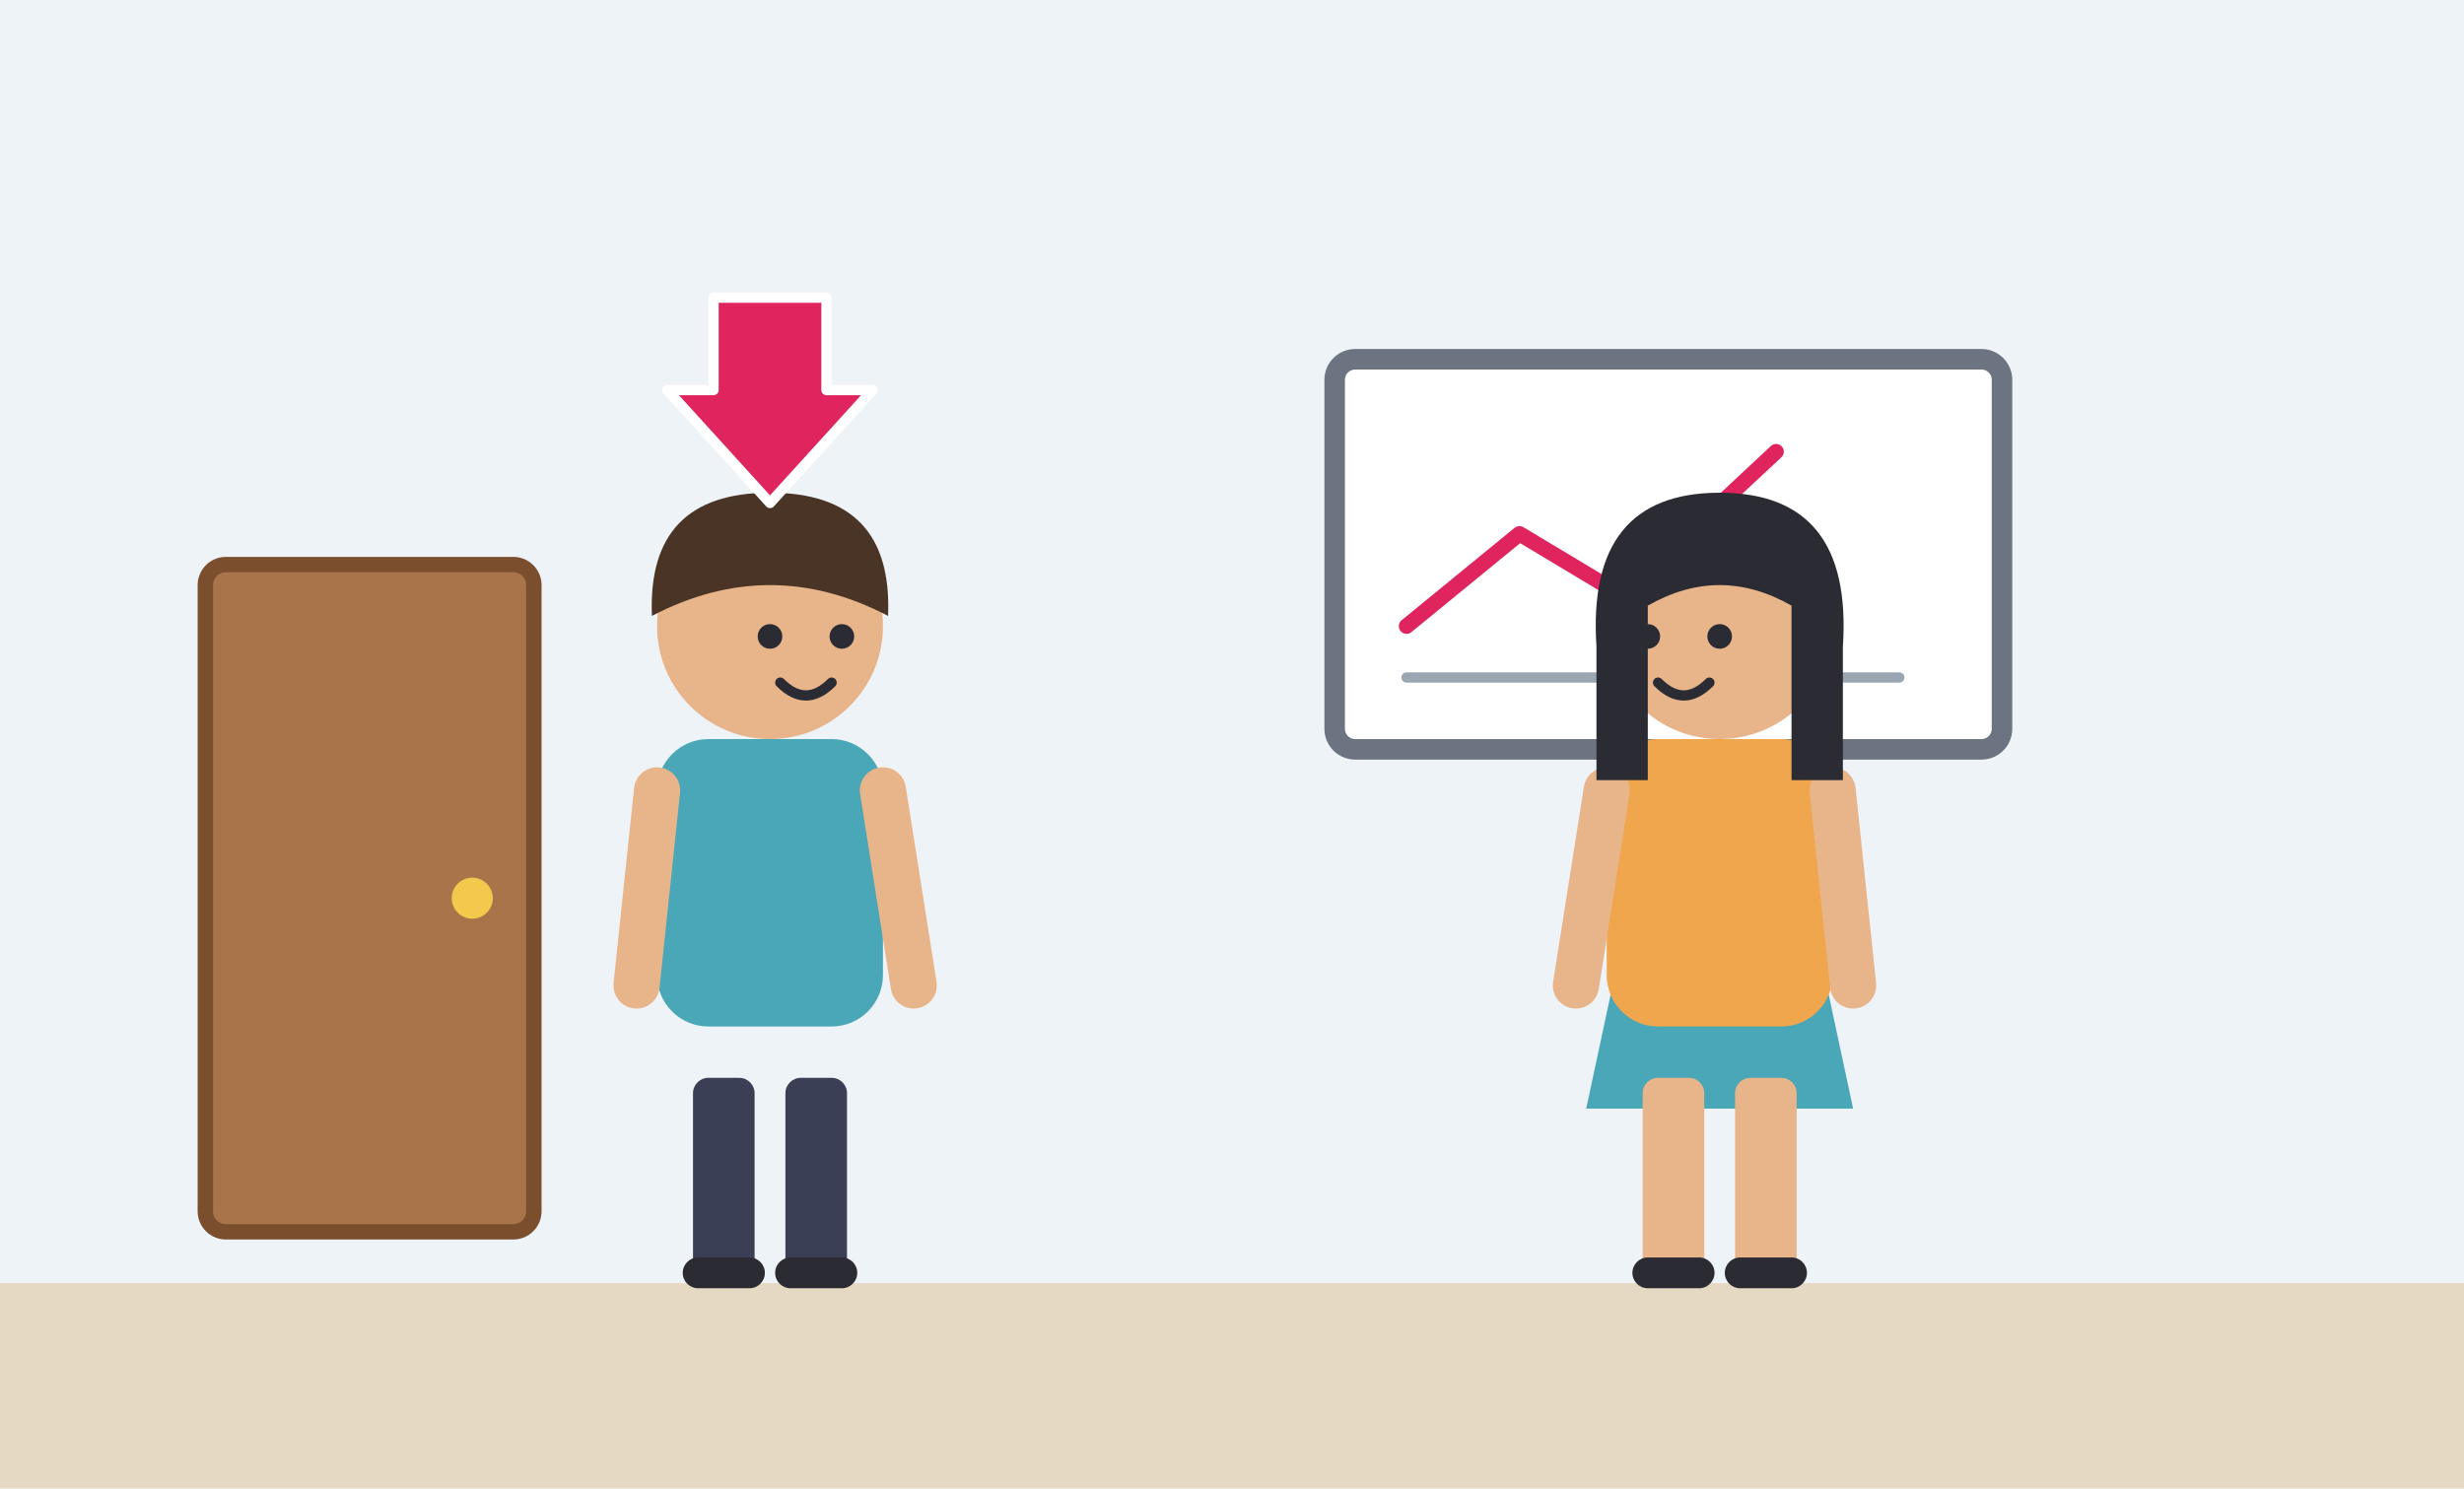
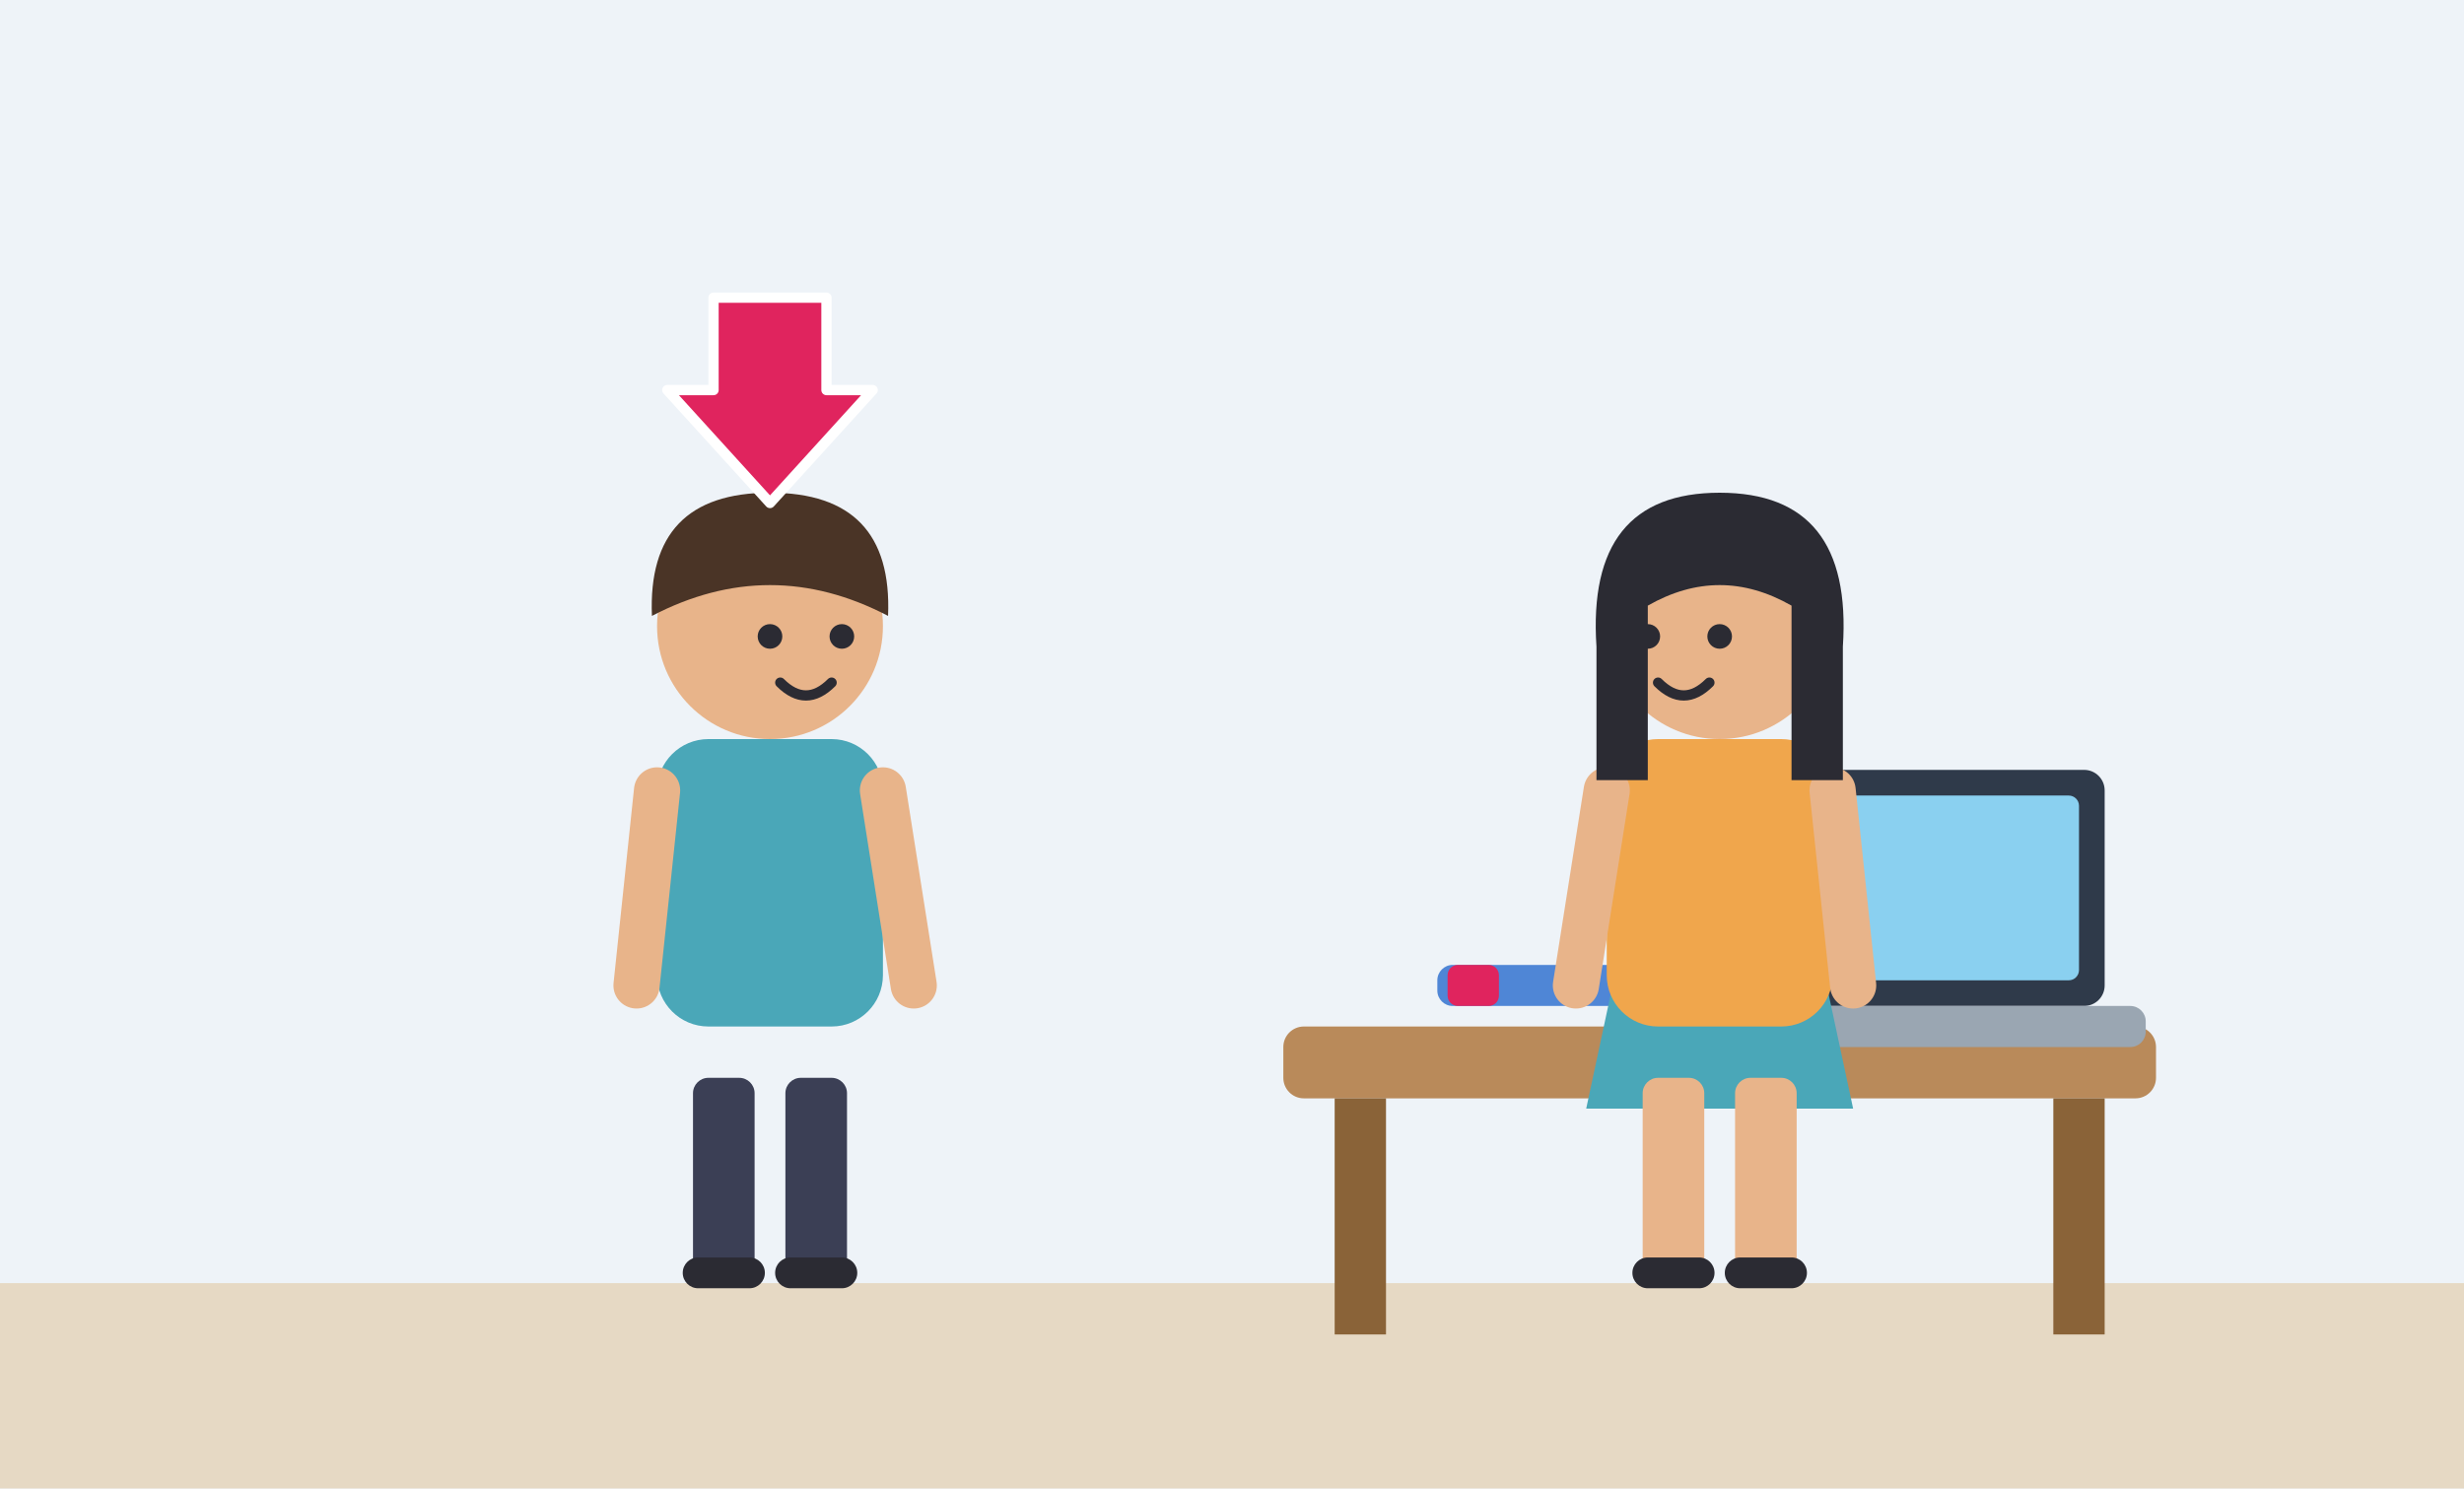
<svg xmlns="http://www.w3.org/2000/svg" viewBox="0 0 480 290" width="480" height="290" role="img">
  <rect x="0" y="0" width="480" height="290" rx="0" fill="#eef3f8" />
  <rect x="0" y="250" width="480" height="40" rx="0" fill="#e6d9c4" />
-   <rect x="260" y="70" width="130" height="76" rx="4" fill="#ffffff" stroke="#6b7480" stroke-width="4" />
-   <path d="M274,122 l22,-18 l20,12 l30,-28" fill="none" stroke="#e0245e" stroke-width="3" stroke-linecap="round" stroke-linejoin="round" />
-   <line x1="274" y1="132" x2="370" y2="132" stroke="#9aa6b2" stroke-width="2" stroke-linecap="round" />
-   <rect x="40" y="110" width="64" height="130" rx="4" fill="#a9744a" stroke="#7b4f2e" stroke-width="3" />
-   <circle cx="92" cy="175.0" r="4" fill="#f2c94c" />
+   <rect x="250" y="200" width="170" height="14" rx="4" fill="#b98a5a" />
+   <rect x="260" y="214" width="10" height="46" rx="0" fill="#8a6338" />
+   <rect x="400" y="214" width="10" height="46" rx="0" fill="#8a6338" />
+   <rect x="280" y="188" width="56" height="8" rx="3" fill="#4f86d6" />
+   <polygon points="336,188 350,192 336,196" fill="#f0d9b5" />
+   <rect x="282" y="188" width="10" height="8" rx="2" fill="#e0245e" />
+   <rect x="340" y="150" width="70" height="46" rx="4" fill="#2f3a4a" />
+   <rect x="345" y="155" width="60" height="36" rx="2" fill="#8ad0f0" />
+   <rect x="332" y="196" width="86" height="8" rx="3" fill="#9aa6b2" />
  <polygon points="315,188 355,188 361,216 309,216" fill="#4aa7b8" />
  <rect x="320.0" y="210.0" width="12.0" height="40.0" rx="3" fill="#e8b48a" />
  <rect x="338.0" y="210.0" width="12.0" height="40.0" rx="3" fill="#e8b48a" />
  <rect x="318.0" y="245.0" width="16.0" height="6.0" rx="3" fill="#2b2b33" />
  <rect x="336.0" y="245.0" width="16.0" height="6.0" rx="3" fill="#2b2b33" />
  <rect x="313.0" y="144.0" width="44.0" height="56.0" rx="10" fill="#f0a64c" />
  <line x1="313.0" y1="154.0" x2="307.0" y2="192.0" stroke="#e8b48a" stroke-width="9.0" stroke-linecap="round" />
  <line x1="357.0" y1="154.0" x2="361.0" y2="192.0" stroke="#e8b48a" stroke-width="9.0" stroke-linecap="round" />
  <circle cx="335" cy="122.0" r="22.0" fill="#e8b48a" />
  <path d="M311.0,126.0 Q309.0,96.0 335,96.0 Q361.0,96.0 359.0,126.0 L359.0,152.0 L349.0,152.0 L349.0,118.0 Q335,110.0 321.0,118.0 L321.0,152.0 L311.0,152.0 Z" fill="#2b2b33" />
  <circle cx="321.0" cy="124.0" r="2.4" fill="#2b2b33" />
  <circle cx="335.0" cy="124.0" r="2.4" fill="#2b2b33" />
  <path d="M323.0,133.0 Q328.0,138.0 333.0,133.0" fill="none" stroke="#2b2b33" stroke-width="2" stroke-linecap="round" stroke-linejoin="round" />
  <rect x="135.0" y="210.0" width="12.0" height="40.0" rx="3" fill="#3b3f55" />
  <rect x="153.0" y="210.0" width="12.0" height="40.0" rx="3" fill="#3b3f55" />
  <rect x="133.0" y="245.0" width="16.0" height="6.0" rx="3" fill="#2b2b33" />
  <rect x="151.0" y="245.0" width="16.0" height="6.0" rx="3" fill="#2b2b33" />
  <rect x="128.0" y="144.0" width="44.0" height="56.0" rx="10" fill="#4aa7b8" />
  <line x1="172.0" y1="154.0" x2="178.0" y2="192.0" stroke="#e8b48a" stroke-width="9.0" stroke-linecap="round" />
  <line x1="128.0" y1="154.0" x2="124.0" y2="192.0" stroke="#e8b48a" stroke-width="9.0" stroke-linecap="round" />
  <circle cx="150" cy="122.0" r="22.0" fill="#e8b48a" />
  <path d="M127.0,120.0 Q126.0,96.0 150,96.0 Q174.0,96.0 173.0,120.0 Q150,108.0 127.0,120.0 Z" fill="#4a3426" />
  <circle cx="150.0" cy="124.0" r="2.4" fill="#2b2b33" />
  <circle cx="164.0" cy="124.0" r="2.4" fill="#2b2b33" />
  <path d="M152.0,133.0 Q157.0,138.0 162.0,133.0" fill="none" stroke="#2b2b33" stroke-width="2" stroke-linecap="round" stroke-linejoin="round" />
  <polygon points="139,58 161,58 161,76 170,76 150,98 130,76 139,76" fill="#e0245e" stroke="#ffffff" stroke-width="2" stroke-linejoin="round" />
</svg>
